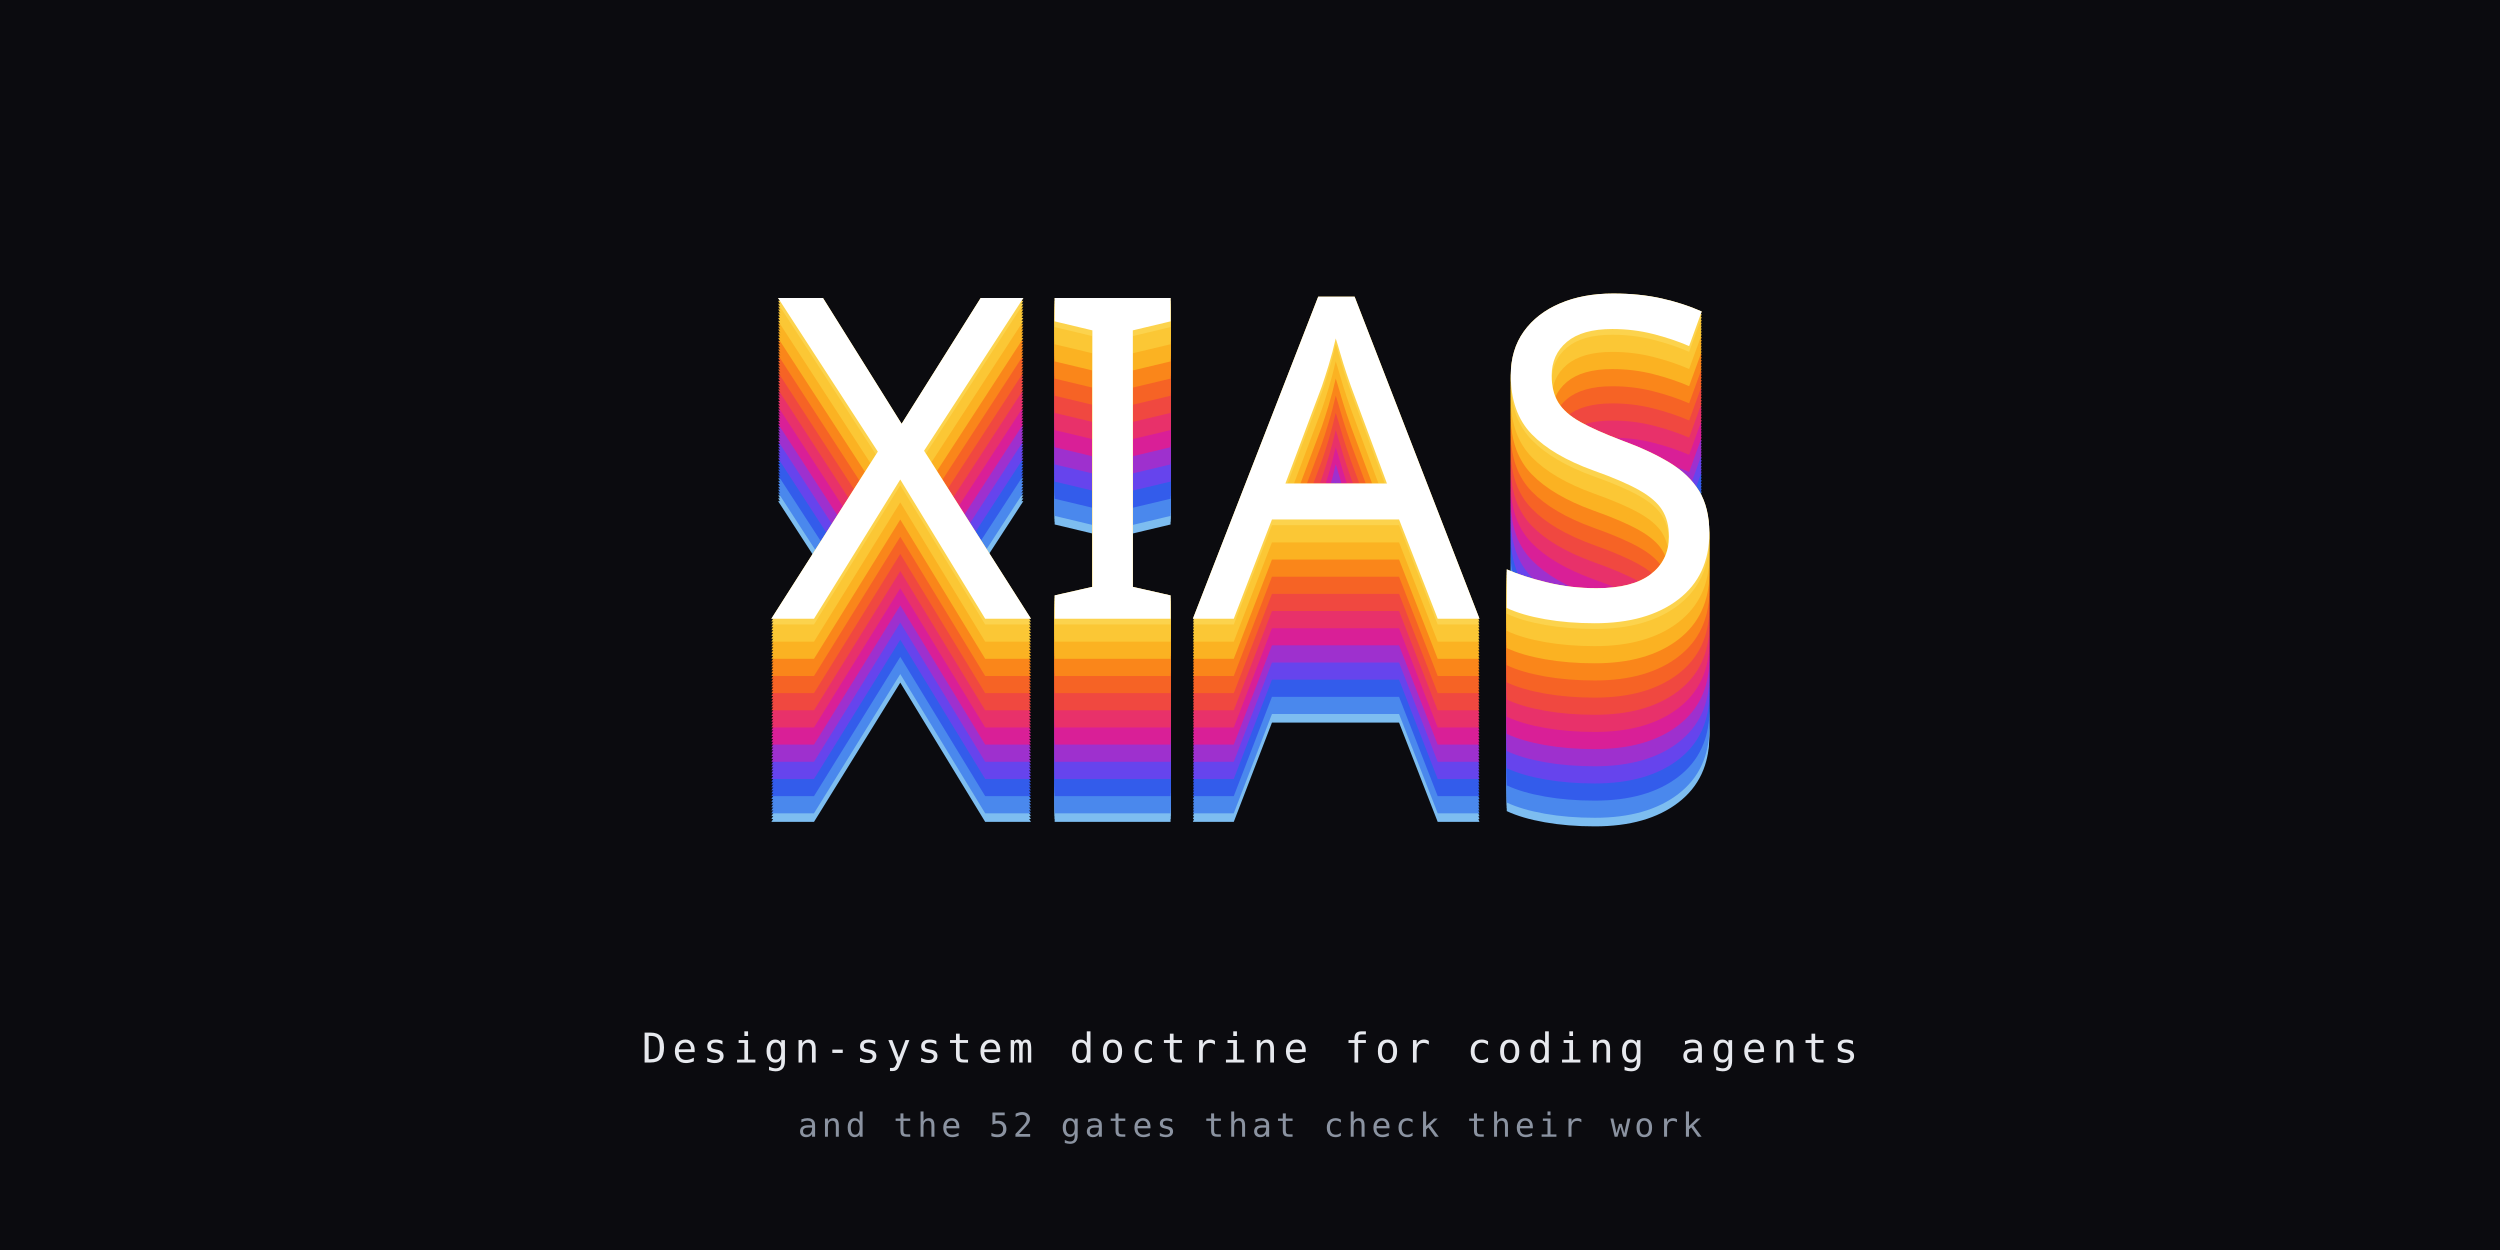
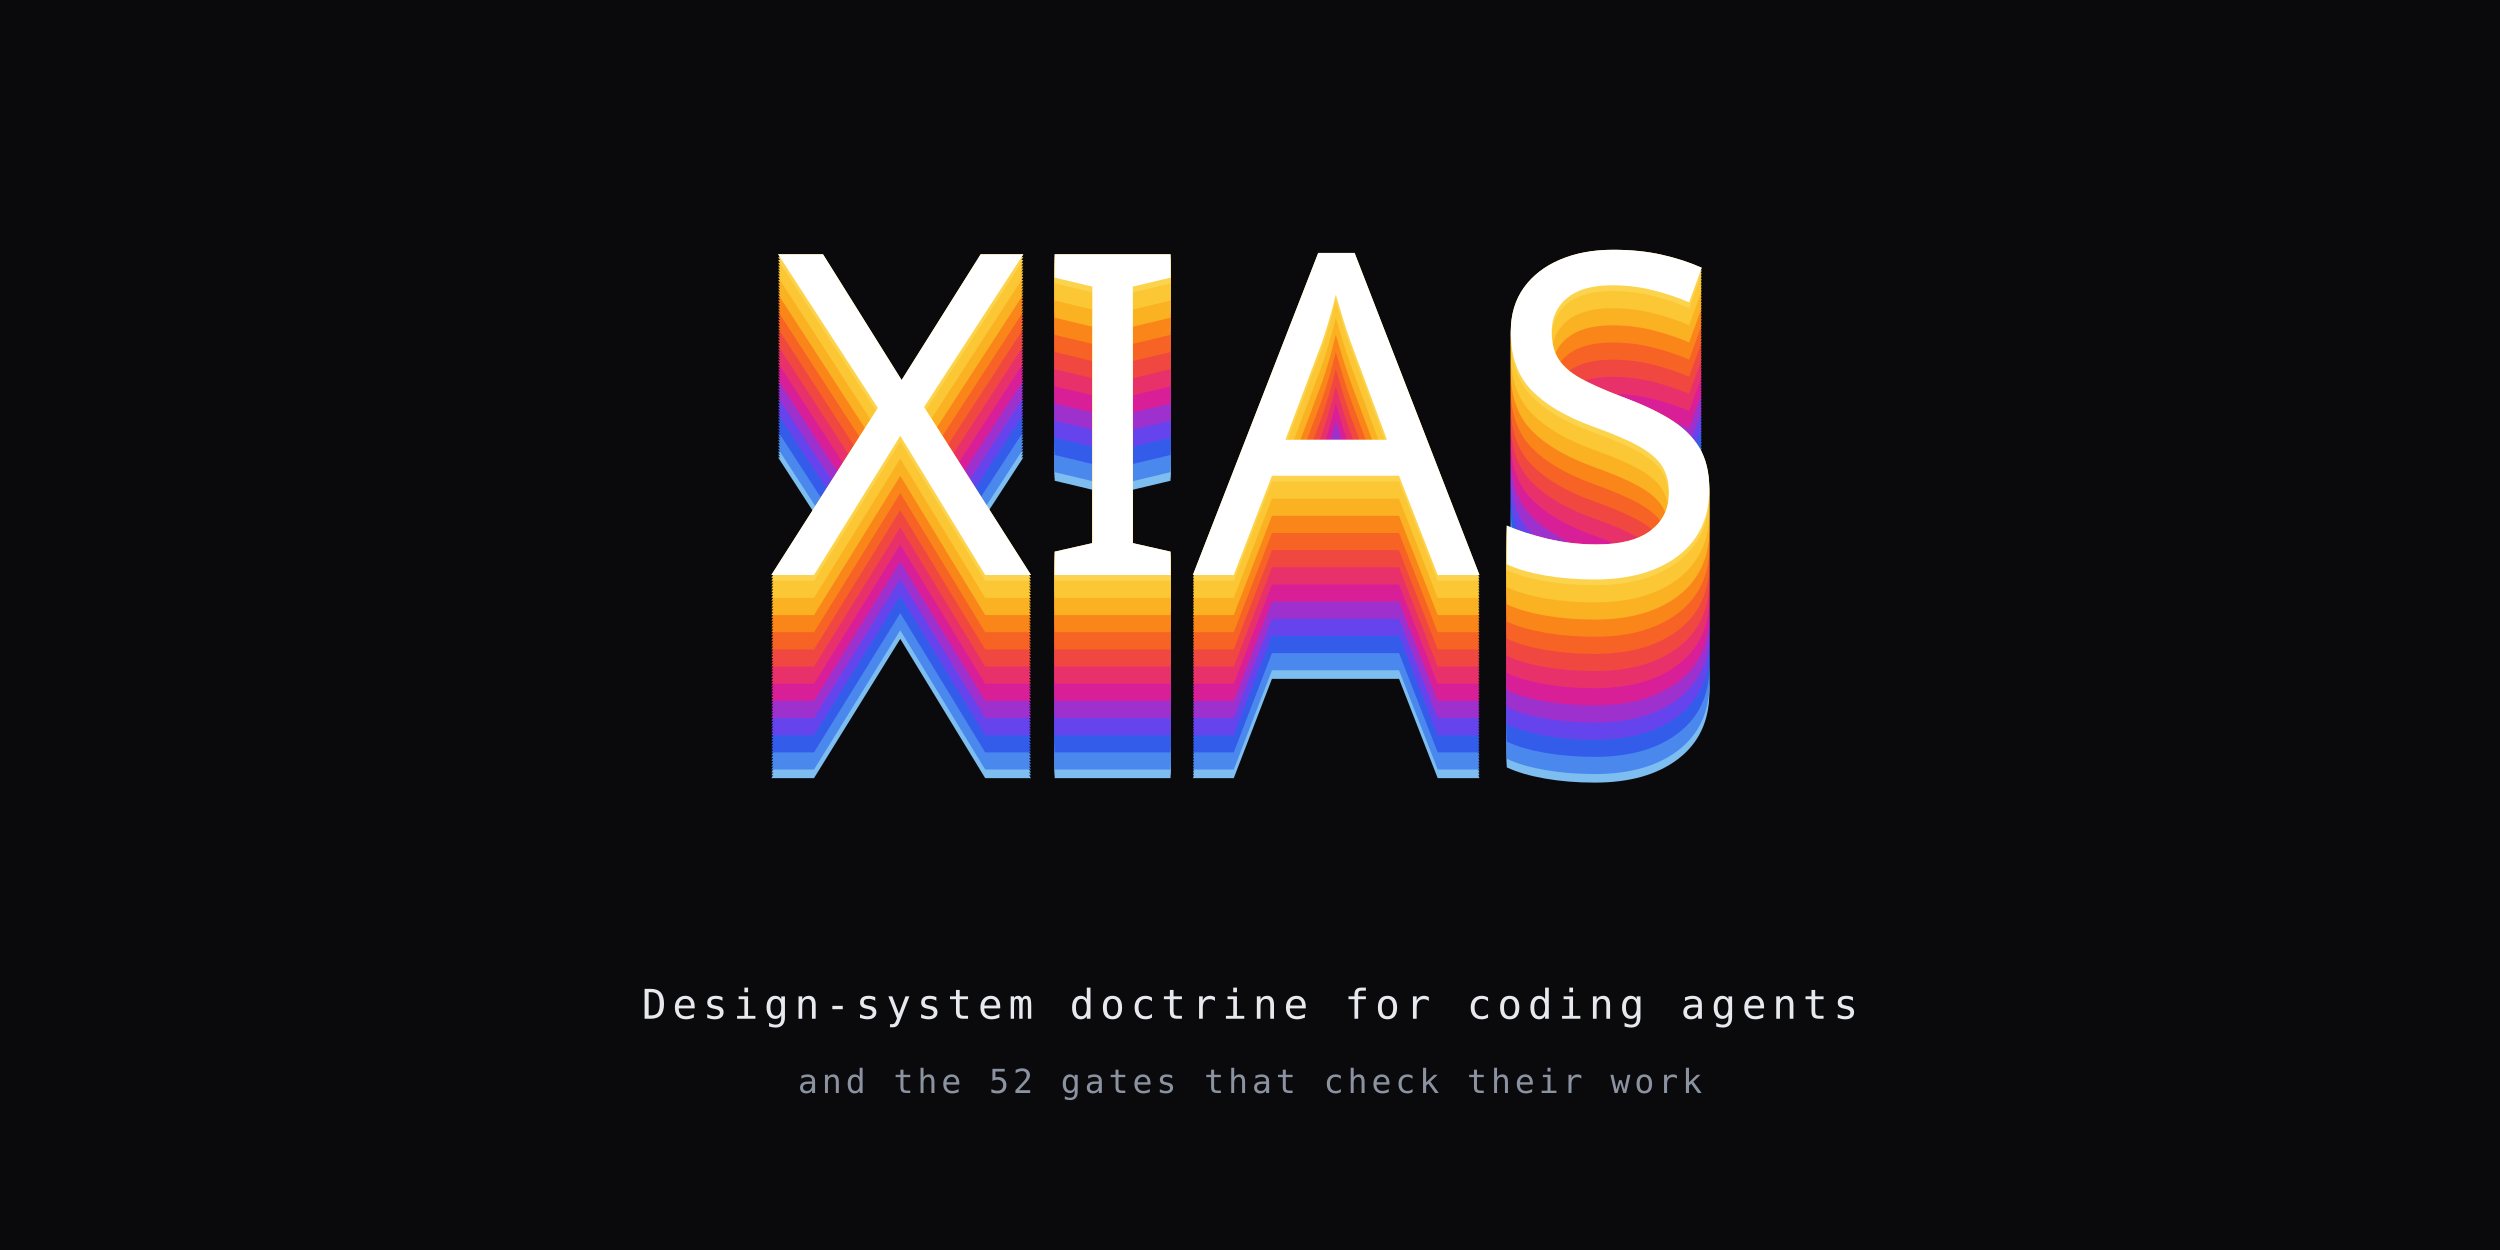
- <svg xmlns="http://www.w3.org/2000/svg" viewBox="0 0 1280 640" width="1280" height="640" role="img" aria-label="XIAS">
-   <rect width="1280" height="640" fill="#0b0b0f" />
-   <text x="640" y="420.80" text-anchor="middle" font-family="'Arial Rounded MT Bold','Arial Rounded Bold','Avenir Next','Futura',system-ui,sans-serif" font-size="230" letter-spacing="2" fill="#7dbdf0">XIAS</text>
-   <text x="640" y="419.34" text-anchor="middle" font-family="'Arial Rounded MT Bold','Arial Rounded Bold','Avenir Next','Futura',system-ui,sans-serif" font-size="230" letter-spacing="2" fill="#7dbdf0">XIAS</text>
-   <text x="640" y="417.87" text-anchor="middle" font-family="'Arial Rounded MT Bold','Arial Rounded Bold','Avenir Next','Futura',system-ui,sans-serif" font-size="230" letter-spacing="2" fill="#7dbdf0">XIAS</text>
-   <text x="640" y="416.41" text-anchor="middle" font-family="'Arial Rounded MT Bold','Arial Rounded Bold','Avenir Next','Futura',system-ui,sans-serif" font-size="230" letter-spacing="2" fill="#4a88ed">XIAS</text>
-   <text x="640" y="414.94" text-anchor="middle" font-family="'Arial Rounded MT Bold','Arial Rounded Bold','Avenir Next','Futura',system-ui,sans-serif" font-size="230" letter-spacing="2" fill="#4a88ed">XIAS</text>
-   <text x="640" y="413.48" text-anchor="middle" font-family="'Arial Rounded MT Bold','Arial Rounded Bold','Avenir Next','Futura',system-ui,sans-serif" font-size="230" letter-spacing="2" fill="#4a88ed">XIAS</text>
-   <text x="640" y="412.01" text-anchor="middle" font-family="'Arial Rounded MT Bold','Arial Rounded Bold','Avenir Next','Futura',system-ui,sans-serif" font-size="230" letter-spacing="2" fill="#4a88ed">XIAS</text>
-   <text x="640" y="410.55" text-anchor="middle" font-family="'Arial Rounded MT Bold','Arial Rounded Bold','Avenir Next','Futura',system-ui,sans-serif" font-size="230" letter-spacing="2" fill="#4a88ed">XIAS</text>
-   <text x="640" y="409.08" text-anchor="middle" font-family="'Arial Rounded MT Bold','Arial Rounded Bold','Avenir Next','Futura',system-ui,sans-serif" font-size="230" letter-spacing="2" fill="#4a88ed">XIAS</text>
-   <text x="640" y="407.62" text-anchor="middle" font-family="'Arial Rounded MT Bold','Arial Rounded Bold','Avenir Next','Futura',system-ui,sans-serif" font-size="230" letter-spacing="2" fill="#335ceb">XIAS</text>
-   <text x="640" y="406.15" text-anchor="middle" font-family="'Arial Rounded MT Bold','Arial Rounded Bold','Avenir Next','Futura',system-ui,sans-serif" font-size="230" letter-spacing="2" fill="#335ceb">XIAS</text>
-   <text x="640" y="404.69" text-anchor="middle" font-family="'Arial Rounded MT Bold','Arial Rounded Bold','Avenir Next','Futura',system-ui,sans-serif" font-size="230" letter-spacing="2" fill="#335ceb">XIAS</text>
-   <text x="640" y="403.22" text-anchor="middle" font-family="'Arial Rounded MT Bold','Arial Rounded Bold','Avenir Next','Futura',system-ui,sans-serif" font-size="230" letter-spacing="2" fill="#335ceb">XIAS</text>
-   <text x="640" y="401.76" text-anchor="middle" font-family="'Arial Rounded MT Bold','Arial Rounded Bold','Avenir Next','Futura',system-ui,sans-serif" font-size="230" letter-spacing="2" fill="#335ceb">XIAS</text>
-   <text x="640" y="400.29" text-anchor="middle" font-family="'Arial Rounded MT Bold','Arial Rounded Bold','Avenir Next','Futura',system-ui,sans-serif" font-size="230" letter-spacing="2" fill="#335ceb">XIAS</text>
-   <text x="640" y="398.83" text-anchor="middle" font-family="'Arial Rounded MT Bold','Arial Rounded Bold','Avenir Next','Futura',system-ui,sans-serif" font-size="230" letter-spacing="2" fill="#6644ed">XIAS</text>
-   <text x="640" y="397.36" text-anchor="middle" font-family="'Arial Rounded MT Bold','Arial Rounded Bold','Avenir Next','Futura',system-ui,sans-serif" font-size="230" letter-spacing="2" fill="#6644ed">XIAS</text>
-   <text x="640" y="395.90" text-anchor="middle" font-family="'Arial Rounded MT Bold','Arial Rounded Bold','Avenir Next','Futura',system-ui,sans-serif" font-size="230" letter-spacing="2" fill="#6644ed">XIAS</text>
-   <text x="640" y="394.43" text-anchor="middle" font-family="'Arial Rounded MT Bold','Arial Rounded Bold','Avenir Next','Futura',system-ui,sans-serif" font-size="230" letter-spacing="2" fill="#6644ed">XIAS</text>
-   <text x="640" y="392.97" text-anchor="middle" font-family="'Arial Rounded MT Bold','Arial Rounded Bold','Avenir Next','Futura',system-ui,sans-serif" font-size="230" letter-spacing="2" fill="#6644ed">XIAS</text>
-   <text x="640" y="391.50" text-anchor="middle" font-family="'Arial Rounded MT Bold','Arial Rounded Bold','Avenir Next','Futura',system-ui,sans-serif" font-size="230" letter-spacing="2" fill="#6644ed">XIAS</text>
-   <text x="640" y="390.04" text-anchor="middle" font-family="'Arial Rounded MT Bold','Arial Rounded Bold','Avenir Next','Futura',system-ui,sans-serif" font-size="230" letter-spacing="2" fill="#9e30ce">XIAS</text>
-   <text x="640" y="388.57" text-anchor="middle" font-family="'Arial Rounded MT Bold','Arial Rounded Bold','Avenir Next','Futura',system-ui,sans-serif" font-size="230" letter-spacing="2" fill="#9e30ce">XIAS</text>
-   <text x="640" y="387.11" text-anchor="middle" font-family="'Arial Rounded MT Bold','Arial Rounded Bold','Avenir Next','Futura',system-ui,sans-serif" font-size="230" letter-spacing="2" fill="#9e30ce">XIAS</text>
-   <text x="640" y="385.65" text-anchor="middle" font-family="'Arial Rounded MT Bold','Arial Rounded Bold','Avenir Next','Futura',system-ui,sans-serif" font-size="230" letter-spacing="2" fill="#9e30ce">XIAS</text>
-   <text x="640" y="384.18" text-anchor="middle" font-family="'Arial Rounded MT Bold','Arial Rounded Bold','Avenir Next','Futura',system-ui,sans-serif" font-size="230" letter-spacing="2" fill="#9e30ce">XIAS</text>
-   <text x="640" y="382.72" text-anchor="middle" font-family="'Arial Rounded MT Bold','Arial Rounded Bold','Avenir Next','Futura',system-ui,sans-serif" font-size="230" letter-spacing="2" fill="#9e30ce">XIAS</text>
-   <text x="640" y="381.25" text-anchor="middle" font-family="'Arial Rounded MT Bold','Arial Rounded Bold','Avenir Next','Futura',system-ui,sans-serif" font-size="230" letter-spacing="2" fill="#d91f97">XIAS</text>
-   <text x="640" y="379.79" text-anchor="middle" font-family="'Arial Rounded MT Bold','Arial Rounded Bold','Avenir Next','Futura',system-ui,sans-serif" font-size="230" letter-spacing="2" fill="#d91f97">XIAS</text>
-   <text x="640" y="378.32" text-anchor="middle" font-family="'Arial Rounded MT Bold','Arial Rounded Bold','Avenir Next','Futura',system-ui,sans-serif" font-size="230" letter-spacing="2" fill="#d91f97">XIAS</text>
-   <text x="640" y="376.86" text-anchor="middle" font-family="'Arial Rounded MT Bold','Arial Rounded Bold','Avenir Next','Futura',system-ui,sans-serif" font-size="230" letter-spacing="2" fill="#d91f97">XIAS</text>
-   <text x="640" y="375.39" text-anchor="middle" font-family="'Arial Rounded MT Bold','Arial Rounded Bold','Avenir Next','Futura',system-ui,sans-serif" font-size="230" letter-spacing="2" fill="#d91f97">XIAS</text>
-   <text x="640" y="373.93" text-anchor="middle" font-family="'Arial Rounded MT Bold','Arial Rounded Bold','Avenir Next','Futura',system-ui,sans-serif" font-size="230" letter-spacing="2" fill="#d91f97">XIAS</text>
-   <text x="640" y="372.46" text-anchor="middle" font-family="'Arial Rounded MT Bold','Arial Rounded Bold','Avenir Next','Futura',system-ui,sans-serif" font-size="230" letter-spacing="2" fill="#e8316a">XIAS</text>
-   <text x="640" y="371.00" text-anchor="middle" font-family="'Arial Rounded MT Bold','Arial Rounded Bold','Avenir Next','Futura',system-ui,sans-serif" font-size="230" letter-spacing="2" fill="#e8316a">XIAS</text>
-   <text x="640" y="369.53" text-anchor="middle" font-family="'Arial Rounded MT Bold','Arial Rounded Bold','Avenir Next','Futura',system-ui,sans-serif" font-size="230" letter-spacing="2" fill="#e8316a">XIAS</text>
-   <text x="640" y="368.07" text-anchor="middle" font-family="'Arial Rounded MT Bold','Arial Rounded Bold','Avenir Next','Futura',system-ui,sans-serif" font-size="230" letter-spacing="2" fill="#e8316a">XIAS</text>
-   <text x="640" y="366.60" text-anchor="middle" font-family="'Arial Rounded MT Bold','Arial Rounded Bold','Avenir Next','Futura',system-ui,sans-serif" font-size="230" letter-spacing="2" fill="#e8316a">XIAS</text>
-   <text x="640" y="365.14" text-anchor="middle" font-family="'Arial Rounded MT Bold','Arial Rounded Bold','Avenir Next','Futura',system-ui,sans-serif" font-size="230" letter-spacing="2" fill="#e8316a">XIAS</text>
-   <text x="640" y="363.67" text-anchor="middle" font-family="'Arial Rounded MT Bold','Arial Rounded Bold','Avenir Next','Futura',system-ui,sans-serif" font-size="230" letter-spacing="2" fill="#f04840">XIAS</text>
-   <text x="640" y="362.21" text-anchor="middle" font-family="'Arial Rounded MT Bold','Arial Rounded Bold','Avenir Next','Futura',system-ui,sans-serif" font-size="230" letter-spacing="2" fill="#f04840">XIAS</text>
-   <text x="640" y="360.74" text-anchor="middle" font-family="'Arial Rounded MT Bold','Arial Rounded Bold','Avenir Next','Futura',system-ui,sans-serif" font-size="230" letter-spacing="2" fill="#f04840">XIAS</text>
-   <text x="640" y="359.28" text-anchor="middle" font-family="'Arial Rounded MT Bold','Arial Rounded Bold','Avenir Next','Futura',system-ui,sans-serif" font-size="230" letter-spacing="2" fill="#f04840">XIAS</text>
-   <text x="640" y="357.81" text-anchor="middle" font-family="'Arial Rounded MT Bold','Arial Rounded Bold','Avenir Next','Futura',system-ui,sans-serif" font-size="230" letter-spacing="2" fill="#f04840">XIAS</text>
-   <text x="640" y="356.35" text-anchor="middle" font-family="'Arial Rounded MT Bold','Arial Rounded Bold','Avenir Next','Futura',system-ui,sans-serif" font-size="230" letter-spacing="2" fill="#f04840">XIAS</text>
-   <text x="640" y="354.88" text-anchor="middle" font-family="'Arial Rounded MT Bold','Arial Rounded Bold','Avenir Next','Futura',system-ui,sans-serif" font-size="230" letter-spacing="2" fill="#f66325">XIAS</text>
-   <text x="640" y="353.42" text-anchor="middle" font-family="'Arial Rounded MT Bold','Arial Rounded Bold','Avenir Next','Futura',system-ui,sans-serif" font-size="230" letter-spacing="2" fill="#f66325">XIAS</text>
-   <text x="640" y="351.95" text-anchor="middle" font-family="'Arial Rounded MT Bold','Arial Rounded Bold','Avenir Next','Futura',system-ui,sans-serif" font-size="230" letter-spacing="2" fill="#f66325">XIAS</text>
-   <text x="640" y="350.49" text-anchor="middle" font-family="'Arial Rounded MT Bold','Arial Rounded Bold','Avenir Next','Futura',system-ui,sans-serif" font-size="230" letter-spacing="2" fill="#f66325">XIAS</text>
-   <text x="640" y="349.03" text-anchor="middle" font-family="'Arial Rounded MT Bold','Arial Rounded Bold','Avenir Next','Futura',system-ui,sans-serif" font-size="230" letter-spacing="2" fill="#f66325">XIAS</text>
-   <text x="640" y="347.56" text-anchor="middle" font-family="'Arial Rounded MT Bold','Arial Rounded Bold','Avenir Next','Futura',system-ui,sans-serif" font-size="230" letter-spacing="2" fill="#f66325">XIAS</text>
-   <text x="640" y="346.10" text-anchor="middle" font-family="'Arial Rounded MT Bold','Arial Rounded Bold','Avenir Next','Futura',system-ui,sans-serif" font-size="230" letter-spacing="2" fill="#fa861a">XIAS</text>
-   <text x="640" y="344.63" text-anchor="middle" font-family="'Arial Rounded MT Bold','Arial Rounded Bold','Avenir Next','Futura',system-ui,sans-serif" font-size="230" letter-spacing="2" fill="#fa861a">XIAS</text>
-   <text x="640" y="343.17" text-anchor="middle" font-family="'Arial Rounded MT Bold','Arial Rounded Bold','Avenir Next','Futura',system-ui,sans-serif" font-size="230" letter-spacing="2" fill="#fa861a">XIAS</text>
-   <text x="640" y="341.70" text-anchor="middle" font-family="'Arial Rounded MT Bold','Arial Rounded Bold','Avenir Next','Futura',system-ui,sans-serif" font-size="230" letter-spacing="2" fill="#fa861a">XIAS</text>
-   <text x="640" y="340.24" text-anchor="middle" font-family="'Arial Rounded MT Bold','Arial Rounded Bold','Avenir Next','Futura',system-ui,sans-serif" font-size="230" letter-spacing="2" fill="#fa861a">XIAS</text>
-   <text x="640" y="338.77" text-anchor="middle" font-family="'Arial Rounded MT Bold','Arial Rounded Bold','Avenir Next','Futura',system-ui,sans-serif" font-size="230" letter-spacing="2" fill="#fa861a">XIAS</text>
-   <text x="640" y="337.31" text-anchor="middle" font-family="'Arial Rounded MT Bold','Arial Rounded Bold','Avenir Next','Futura',system-ui,sans-serif" font-size="230" letter-spacing="2" fill="#fbb222">XIAS</text>
-   <text x="640" y="335.84" text-anchor="middle" font-family="'Arial Rounded MT Bold','Arial Rounded Bold','Avenir Next','Futura',system-ui,sans-serif" font-size="230" letter-spacing="2" fill="#fbb222">XIAS</text>
-   <text x="640" y="334.38" text-anchor="middle" font-family="'Arial Rounded MT Bold','Arial Rounded Bold','Avenir Next','Futura',system-ui,sans-serif" font-size="230" letter-spacing="2" fill="#fbb222">XIAS</text>
-   <text x="640" y="332.91" text-anchor="middle" font-family="'Arial Rounded MT Bold','Arial Rounded Bold','Avenir Next','Futura',system-ui,sans-serif" font-size="230" letter-spacing="2" fill="#fbb222">XIAS</text>
-   <text x="640" y="331.45" text-anchor="middle" font-family="'Arial Rounded MT Bold','Arial Rounded Bold','Avenir Next','Futura',system-ui,sans-serif" font-size="230" letter-spacing="2" fill="#fbb222">XIAS</text>
-   <text x="640" y="329.98" text-anchor="middle" font-family="'Arial Rounded MT Bold','Arial Rounded Bold','Avenir Next','Futura',system-ui,sans-serif" font-size="230" letter-spacing="2" fill="#fbb222">XIAS</text>
-   <text x="640" y="328.52" text-anchor="middle" font-family="'Arial Rounded MT Bold','Arial Rounded Bold','Avenir Next','Futura',system-ui,sans-serif" font-size="230" letter-spacing="2" fill="#fbc735">XIAS</text>
-   <text x="640" y="327.05" text-anchor="middle" font-family="'Arial Rounded MT Bold','Arial Rounded Bold','Avenir Next','Futura',system-ui,sans-serif" font-size="230" letter-spacing="2" fill="#fbc735">XIAS</text>
-   <text x="640" y="325.59" text-anchor="middle" font-family="'Arial Rounded MT Bold','Arial Rounded Bold','Avenir Next','Futura',system-ui,sans-serif" font-size="230" letter-spacing="2" fill="#fbc735">XIAS</text>
-   <text x="640" y="324.12" text-anchor="middle" font-family="'Arial Rounded MT Bold','Arial Rounded Bold','Avenir Next','Futura',system-ui,sans-serif" font-size="230" letter-spacing="2" fill="#fbc735">XIAS</text>
-   <text x="640" y="322.66" text-anchor="middle" font-family="'Arial Rounded MT Bold','Arial Rounded Bold','Avenir Next','Futura',system-ui,sans-serif" font-size="230" letter-spacing="2" fill="#fbc735">XIAS</text>
-   <text x="640" y="321.19" text-anchor="middle" font-family="'Arial Rounded MT Bold','Arial Rounded Bold','Avenir Next','Futura',system-ui,sans-serif" font-size="230" letter-spacing="2" fill="#fbc735">XIAS</text>
-   <text x="640" y="319.73" text-anchor="middle" font-family="'Arial Rounded MT Bold','Arial Rounded Bold','Avenir Next','Futura',system-ui,sans-serif" font-size="230" letter-spacing="2" fill="#fcd34d">XIAS</text>
-   <text x="640" y="318.26" text-anchor="middle" font-family="'Arial Rounded MT Bold','Arial Rounded Bold','Avenir Next','Futura',system-ui,sans-serif" font-size="230" letter-spacing="2" fill="#fcd34d">XIAS</text>
-   <text x="640" y="316.80" text-anchor="middle" font-family="'Arial Rounded MT Bold','Arial Rounded Bold','Avenir Next','Futura',system-ui,sans-serif" font-size="230" letter-spacing="2" fill="#fcd34d">XIAS</text>
-   <text x="640" y="316.8" text-anchor="middle" font-family="'Arial Rounded MT Bold','Arial Rounded Bold','Avenir Next','Futura',system-ui,sans-serif" font-size="230" letter-spacing="2" fill="#ffffff">XIAS</text>
-   <text x="640" y="544" text-anchor="middle" font-family="ui-monospace, Menlo, monospace" font-size="21" letter-spacing="3" fill="#e7e9ee">Design-system doctrine for coding agents</text>
-   <text x="640" y="582" text-anchor="middle" font-family="ui-monospace, Menlo, monospace" font-size="17" letter-spacing="2" fill="#8b93a1">and the 52 gates that check their work</text>
+ <svg xmlns="http://www.w3.org/2000/svg" viewBox="0 0 1280 640" width="1280" height="640" role="img" aria-label="XIAS - design-system doctrine for coding agents, and the 52 gates that check their work">
+   <rect width="1280" height="640" fill="#0a0a0d" />
+   <g id="content" transform="translate(0,-22.40)">
+     <text x="640" y="420.80" text-anchor="middle" font-family="'Arial Rounded MT Bold','Arial Rounded Bold','Avenir Next','Futura',system-ui,sans-serif" font-size="230" letter-spacing="2" fill="#7dbdf0">XIAS</text>
+     <text x="640" y="419.34" text-anchor="middle" font-family="'Arial Rounded MT Bold','Arial Rounded Bold','Avenir Next','Futura',system-ui,sans-serif" font-size="230" letter-spacing="2" fill="#7dbdf0">XIAS</text>
+     <text x="640" y="417.87" text-anchor="middle" font-family="'Arial Rounded MT Bold','Arial Rounded Bold','Avenir Next','Futura',system-ui,sans-serif" font-size="230" letter-spacing="2" fill="#7dbdf0">XIAS</text>
+     <text x="640" y="416.41" text-anchor="middle" font-family="'Arial Rounded MT Bold','Arial Rounded Bold','Avenir Next','Futura',system-ui,sans-serif" font-size="230" letter-spacing="2" fill="#4a88ed">XIAS</text>
+     <text x="640" y="414.94" text-anchor="middle" font-family="'Arial Rounded MT Bold','Arial Rounded Bold','Avenir Next','Futura',system-ui,sans-serif" font-size="230" letter-spacing="2" fill="#4a88ed">XIAS</text>
+     <text x="640" y="413.48" text-anchor="middle" font-family="'Arial Rounded MT Bold','Arial Rounded Bold','Avenir Next','Futura',system-ui,sans-serif" font-size="230" letter-spacing="2" fill="#4a88ed">XIAS</text>
+     <text x="640" y="412.01" text-anchor="middle" font-family="'Arial Rounded MT Bold','Arial Rounded Bold','Avenir Next','Futura',system-ui,sans-serif" font-size="230" letter-spacing="2" fill="#4a88ed">XIAS</text>
+     <text x="640" y="410.55" text-anchor="middle" font-family="'Arial Rounded MT Bold','Arial Rounded Bold','Avenir Next','Futura',system-ui,sans-serif" font-size="230" letter-spacing="2" fill="#4a88ed">XIAS</text>
+     <text x="640" y="409.08" text-anchor="middle" font-family="'Arial Rounded MT Bold','Arial Rounded Bold','Avenir Next','Futura',system-ui,sans-serif" font-size="230" letter-spacing="2" fill="#4a88ed">XIAS</text>
+     <text x="640" y="407.62" text-anchor="middle" font-family="'Arial Rounded MT Bold','Arial Rounded Bold','Avenir Next','Futura',system-ui,sans-serif" font-size="230" letter-spacing="2" fill="#335ceb">XIAS</text>
+     <text x="640" y="406.15" text-anchor="middle" font-family="'Arial Rounded MT Bold','Arial Rounded Bold','Avenir Next','Futura',system-ui,sans-serif" font-size="230" letter-spacing="2" fill="#335ceb">XIAS</text>
+     <text x="640" y="404.69" text-anchor="middle" font-family="'Arial Rounded MT Bold','Arial Rounded Bold','Avenir Next','Futura',system-ui,sans-serif" font-size="230" letter-spacing="2" fill="#335ceb">XIAS</text>
+     <text x="640" y="403.22" text-anchor="middle" font-family="'Arial Rounded MT Bold','Arial Rounded Bold','Avenir Next','Futura',system-ui,sans-serif" font-size="230" letter-spacing="2" fill="#335ceb">XIAS</text>
+     <text x="640" y="401.76" text-anchor="middle" font-family="'Arial Rounded MT Bold','Arial Rounded Bold','Avenir Next','Futura',system-ui,sans-serif" font-size="230" letter-spacing="2" fill="#335ceb">XIAS</text>
+     <text x="640" y="400.29" text-anchor="middle" font-family="'Arial Rounded MT Bold','Arial Rounded Bold','Avenir Next','Futura',system-ui,sans-serif" font-size="230" letter-spacing="2" fill="#335ceb">XIAS</text>
+     <text x="640" y="398.83" text-anchor="middle" font-family="'Arial Rounded MT Bold','Arial Rounded Bold','Avenir Next','Futura',system-ui,sans-serif" font-size="230" letter-spacing="2" fill="#6644ed">XIAS</text>
+     <text x="640" y="397.36" text-anchor="middle" font-family="'Arial Rounded MT Bold','Arial Rounded Bold','Avenir Next','Futura',system-ui,sans-serif" font-size="230" letter-spacing="2" fill="#6644ed">XIAS</text>
+     <text x="640" y="395.90" text-anchor="middle" font-family="'Arial Rounded MT Bold','Arial Rounded Bold','Avenir Next','Futura',system-ui,sans-serif" font-size="230" letter-spacing="2" fill="#6644ed">XIAS</text>
+     <text x="640" y="394.43" text-anchor="middle" font-family="'Arial Rounded MT Bold','Arial Rounded Bold','Avenir Next','Futura',system-ui,sans-serif" font-size="230" letter-spacing="2" fill="#6644ed">XIAS</text>
+     <text x="640" y="392.97" text-anchor="middle" font-family="'Arial Rounded MT Bold','Arial Rounded Bold','Avenir Next','Futura',system-ui,sans-serif" font-size="230" letter-spacing="2" fill="#6644ed">XIAS</text>
+     <text x="640" y="391.50" text-anchor="middle" font-family="'Arial Rounded MT Bold','Arial Rounded Bold','Avenir Next','Futura',system-ui,sans-serif" font-size="230" letter-spacing="2" fill="#6644ed">XIAS</text>
+     <text x="640" y="390.04" text-anchor="middle" font-family="'Arial Rounded MT Bold','Arial Rounded Bold','Avenir Next','Futura',system-ui,sans-serif" font-size="230" letter-spacing="2" fill="#9e30ce">XIAS</text>
+     <text x="640" y="388.57" text-anchor="middle" font-family="'Arial Rounded MT Bold','Arial Rounded Bold','Avenir Next','Futura',system-ui,sans-serif" font-size="230" letter-spacing="2" fill="#9e30ce">XIAS</text>
+     <text x="640" y="387.11" text-anchor="middle" font-family="'Arial Rounded MT Bold','Arial Rounded Bold','Avenir Next','Futura',system-ui,sans-serif" font-size="230" letter-spacing="2" fill="#9e30ce">XIAS</text>
+     <text x="640" y="385.65" text-anchor="middle" font-family="'Arial Rounded MT Bold','Arial Rounded Bold','Avenir Next','Futura',system-ui,sans-serif" font-size="230" letter-spacing="2" fill="#9e30ce">XIAS</text>
+     <text x="640" y="384.18" text-anchor="middle" font-family="'Arial Rounded MT Bold','Arial Rounded Bold','Avenir Next','Futura',system-ui,sans-serif" font-size="230" letter-spacing="2" fill="#9e30ce">XIAS</text>
+     <text x="640" y="382.72" text-anchor="middle" font-family="'Arial Rounded MT Bold','Arial Rounded Bold','Avenir Next','Futura',system-ui,sans-serif" font-size="230" letter-spacing="2" fill="#9e30ce">XIAS</text>
+     <text x="640" y="381.25" text-anchor="middle" font-family="'Arial Rounded MT Bold','Arial Rounded Bold','Avenir Next','Futura',system-ui,sans-serif" font-size="230" letter-spacing="2" fill="#d91f97">XIAS</text>
+     <text x="640" y="379.79" text-anchor="middle" font-family="'Arial Rounded MT Bold','Arial Rounded Bold','Avenir Next','Futura',system-ui,sans-serif" font-size="230" letter-spacing="2" fill="#d91f97">XIAS</text>
+     <text x="640" y="378.32" text-anchor="middle" font-family="'Arial Rounded MT Bold','Arial Rounded Bold','Avenir Next','Futura',system-ui,sans-serif" font-size="230" letter-spacing="2" fill="#d91f97">XIAS</text>
+     <text x="640" y="376.86" text-anchor="middle" font-family="'Arial Rounded MT Bold','Arial Rounded Bold','Avenir Next','Futura',system-ui,sans-serif" font-size="230" letter-spacing="2" fill="#d91f97">XIAS</text>
+     <text x="640" y="375.39" text-anchor="middle" font-family="'Arial Rounded MT Bold','Arial Rounded Bold','Avenir Next','Futura',system-ui,sans-serif" font-size="230" letter-spacing="2" fill="#d91f97">XIAS</text>
+     <text x="640" y="373.93" text-anchor="middle" font-family="'Arial Rounded MT Bold','Arial Rounded Bold','Avenir Next','Futura',system-ui,sans-serif" font-size="230" letter-spacing="2" fill="#d91f97">XIAS</text>
+     <text x="640" y="372.46" text-anchor="middle" font-family="'Arial Rounded MT Bold','Arial Rounded Bold','Avenir Next','Futura',system-ui,sans-serif" font-size="230" letter-spacing="2" fill="#e8316a">XIAS</text>
+     <text x="640" y="371.00" text-anchor="middle" font-family="'Arial Rounded MT Bold','Arial Rounded Bold','Avenir Next','Futura',system-ui,sans-serif" font-size="230" letter-spacing="2" fill="#e8316a">XIAS</text>
+     <text x="640" y="369.53" text-anchor="middle" font-family="'Arial Rounded MT Bold','Arial Rounded Bold','Avenir Next','Futura',system-ui,sans-serif" font-size="230" letter-spacing="2" fill="#e8316a">XIAS</text>
+     <text x="640" y="368.07" text-anchor="middle" font-family="'Arial Rounded MT Bold','Arial Rounded Bold','Avenir Next','Futura',system-ui,sans-serif" font-size="230" letter-spacing="2" fill="#e8316a">XIAS</text>
+     <text x="640" y="366.60" text-anchor="middle" font-family="'Arial Rounded MT Bold','Arial Rounded Bold','Avenir Next','Futura',system-ui,sans-serif" font-size="230" letter-spacing="2" fill="#e8316a">XIAS</text>
+     <text x="640" y="365.14" text-anchor="middle" font-family="'Arial Rounded MT Bold','Arial Rounded Bold','Avenir Next','Futura',system-ui,sans-serif" font-size="230" letter-spacing="2" fill="#e8316a">XIAS</text>
+     <text x="640" y="363.67" text-anchor="middle" font-family="'Arial Rounded MT Bold','Arial Rounded Bold','Avenir Next','Futura',system-ui,sans-serif" font-size="230" letter-spacing="2" fill="#f04840">XIAS</text>
+     <text x="640" y="362.21" text-anchor="middle" font-family="'Arial Rounded MT Bold','Arial Rounded Bold','Avenir Next','Futura',system-ui,sans-serif" font-size="230" letter-spacing="2" fill="#f04840">XIAS</text>
+     <text x="640" y="360.74" text-anchor="middle" font-family="'Arial Rounded MT Bold','Arial Rounded Bold','Avenir Next','Futura',system-ui,sans-serif" font-size="230" letter-spacing="2" fill="#f04840">XIAS</text>
+     <text x="640" y="359.28" text-anchor="middle" font-family="'Arial Rounded MT Bold','Arial Rounded Bold','Avenir Next','Futura',system-ui,sans-serif" font-size="230" letter-spacing="2" fill="#f04840">XIAS</text>
+     <text x="640" y="357.81" text-anchor="middle" font-family="'Arial Rounded MT Bold','Arial Rounded Bold','Avenir Next','Futura',system-ui,sans-serif" font-size="230" letter-spacing="2" fill="#f04840">XIAS</text>
+     <text x="640" y="356.35" text-anchor="middle" font-family="'Arial Rounded MT Bold','Arial Rounded Bold','Avenir Next','Futura',system-ui,sans-serif" font-size="230" letter-spacing="2" fill="#f04840">XIAS</text>
+     <text x="640" y="354.88" text-anchor="middle" font-family="'Arial Rounded MT Bold','Arial Rounded Bold','Avenir Next','Futura',system-ui,sans-serif" font-size="230" letter-spacing="2" fill="#f66325">XIAS</text>
+     <text x="640" y="353.42" text-anchor="middle" font-family="'Arial Rounded MT Bold','Arial Rounded Bold','Avenir Next','Futura',system-ui,sans-serif" font-size="230" letter-spacing="2" fill="#f66325">XIAS</text>
+     <text x="640" y="351.95" text-anchor="middle" font-family="'Arial Rounded MT Bold','Arial Rounded Bold','Avenir Next','Futura',system-ui,sans-serif" font-size="230" letter-spacing="2" fill="#f66325">XIAS</text>
+     <text x="640" y="350.49" text-anchor="middle" font-family="'Arial Rounded MT Bold','Arial Rounded Bold','Avenir Next','Futura',system-ui,sans-serif" font-size="230" letter-spacing="2" fill="#f66325">XIAS</text>
+     <text x="640" y="349.03" text-anchor="middle" font-family="'Arial Rounded MT Bold','Arial Rounded Bold','Avenir Next','Futura',system-ui,sans-serif" font-size="230" letter-spacing="2" fill="#f66325">XIAS</text>
+     <text x="640" y="347.56" text-anchor="middle" font-family="'Arial Rounded MT Bold','Arial Rounded Bold','Avenir Next','Futura',system-ui,sans-serif" font-size="230" letter-spacing="2" fill="#f66325">XIAS</text>
+     <text x="640" y="346.10" text-anchor="middle" font-family="'Arial Rounded MT Bold','Arial Rounded Bold','Avenir Next','Futura',system-ui,sans-serif" font-size="230" letter-spacing="2" fill="#fa861a">XIAS</text>
+     <text x="640" y="344.63" text-anchor="middle" font-family="'Arial Rounded MT Bold','Arial Rounded Bold','Avenir Next','Futura',system-ui,sans-serif" font-size="230" letter-spacing="2" fill="#fa861a">XIAS</text>
+     <text x="640" y="343.17" text-anchor="middle" font-family="'Arial Rounded MT Bold','Arial Rounded Bold','Avenir Next','Futura',system-ui,sans-serif" font-size="230" letter-spacing="2" fill="#fa861a">XIAS</text>
+     <text x="640" y="341.70" text-anchor="middle" font-family="'Arial Rounded MT Bold','Arial Rounded Bold','Avenir Next','Futura',system-ui,sans-serif" font-size="230" letter-spacing="2" fill="#fa861a">XIAS</text>
+     <text x="640" y="340.24" text-anchor="middle" font-family="'Arial Rounded MT Bold','Arial Rounded Bold','Avenir Next','Futura',system-ui,sans-serif" font-size="230" letter-spacing="2" fill="#fa861a">XIAS</text>
+     <text x="640" y="338.77" text-anchor="middle" font-family="'Arial Rounded MT Bold','Arial Rounded Bold','Avenir Next','Futura',system-ui,sans-serif" font-size="230" letter-spacing="2" fill="#fa861a">XIAS</text>
+     <text x="640" y="337.31" text-anchor="middle" font-family="'Arial Rounded MT Bold','Arial Rounded Bold','Avenir Next','Futura',system-ui,sans-serif" font-size="230" letter-spacing="2" fill="#fbb222">XIAS</text>
+     <text x="640" y="335.84" text-anchor="middle" font-family="'Arial Rounded MT Bold','Arial Rounded Bold','Avenir Next','Futura',system-ui,sans-serif" font-size="230" letter-spacing="2" fill="#fbb222">XIAS</text>
+     <text x="640" y="334.38" text-anchor="middle" font-family="'Arial Rounded MT Bold','Arial Rounded Bold','Avenir Next','Futura',system-ui,sans-serif" font-size="230" letter-spacing="2" fill="#fbb222">XIAS</text>
+     <text x="640" y="332.91" text-anchor="middle" font-family="'Arial Rounded MT Bold','Arial Rounded Bold','Avenir Next','Futura',system-ui,sans-serif" font-size="230" letter-spacing="2" fill="#fbb222">XIAS</text>
+     <text x="640" y="331.45" text-anchor="middle" font-family="'Arial Rounded MT Bold','Arial Rounded Bold','Avenir Next','Futura',system-ui,sans-serif" font-size="230" letter-spacing="2" fill="#fbb222">XIAS</text>
+     <text x="640" y="329.98" text-anchor="middle" font-family="'Arial Rounded MT Bold','Arial Rounded Bold','Avenir Next','Futura',system-ui,sans-serif" font-size="230" letter-spacing="2" fill="#fbb222">XIAS</text>
+     <text x="640" y="328.52" text-anchor="middle" font-family="'Arial Rounded MT Bold','Arial Rounded Bold','Avenir Next','Futura',system-ui,sans-serif" font-size="230" letter-spacing="2" fill="#fbc735">XIAS</text>
+     <text x="640" y="327.05" text-anchor="middle" font-family="'Arial Rounded MT Bold','Arial Rounded Bold','Avenir Next','Futura',system-ui,sans-serif" font-size="230" letter-spacing="2" fill="#fbc735">XIAS</text>
+     <text x="640" y="325.59" text-anchor="middle" font-family="'Arial Rounded MT Bold','Arial Rounded Bold','Avenir Next','Futura',system-ui,sans-serif" font-size="230" letter-spacing="2" fill="#fbc735">XIAS</text>
+     <text x="640" y="324.12" text-anchor="middle" font-family="'Arial Rounded MT Bold','Arial Rounded Bold','Avenir Next','Futura',system-ui,sans-serif" font-size="230" letter-spacing="2" fill="#fbc735">XIAS</text>
+     <text x="640" y="322.66" text-anchor="middle" font-family="'Arial Rounded MT Bold','Arial Rounded Bold','Avenir Next','Futura',system-ui,sans-serif" font-size="230" letter-spacing="2" fill="#fbc735">XIAS</text>
+     <text x="640" y="321.19" text-anchor="middle" font-family="'Arial Rounded MT Bold','Arial Rounded Bold','Avenir Next','Futura',system-ui,sans-serif" font-size="230" letter-spacing="2" fill="#fbc735">XIAS</text>
+     <text x="640" y="319.73" text-anchor="middle" font-family="'Arial Rounded MT Bold','Arial Rounded Bold','Avenir Next','Futura',system-ui,sans-serif" font-size="230" letter-spacing="2" fill="#fcd34d">XIAS</text>
+     <text x="640" y="318.26" text-anchor="middle" font-family="'Arial Rounded MT Bold','Arial Rounded Bold','Avenir Next','Futura',system-ui,sans-serif" font-size="230" letter-spacing="2" fill="#fcd34d">XIAS</text>
+     <text x="640" y="316.80" text-anchor="middle" font-family="'Arial Rounded MT Bold','Arial Rounded Bold','Avenir Next','Futura',system-ui,sans-serif" font-size="230" letter-spacing="2" fill="#fcd34d">XIAS</text>
+     <text x="640" y="316.8" text-anchor="middle" font-family="'Arial Rounded MT Bold','Arial Rounded Bold','Avenir Next','Futura',system-ui,sans-serif" font-size="230" letter-spacing="2" fill="#ffffff">XIAS</text>
+     <text x="640" y="544" text-anchor="middle" font-family="ui-monospace, 'SF Mono', Menlo, monospace" font-size="21" letter-spacing="3" fill="#e7e9ee">Design-system doctrine for coding agents</text>
+     <text x="640" y="582" text-anchor="middle" font-family="ui-monospace, 'SF Mono', Menlo, monospace" font-size="17" letter-spacing="2" fill="#8b93a1">and the 52 gates that check their work</text>
+   </g>
</svg>
